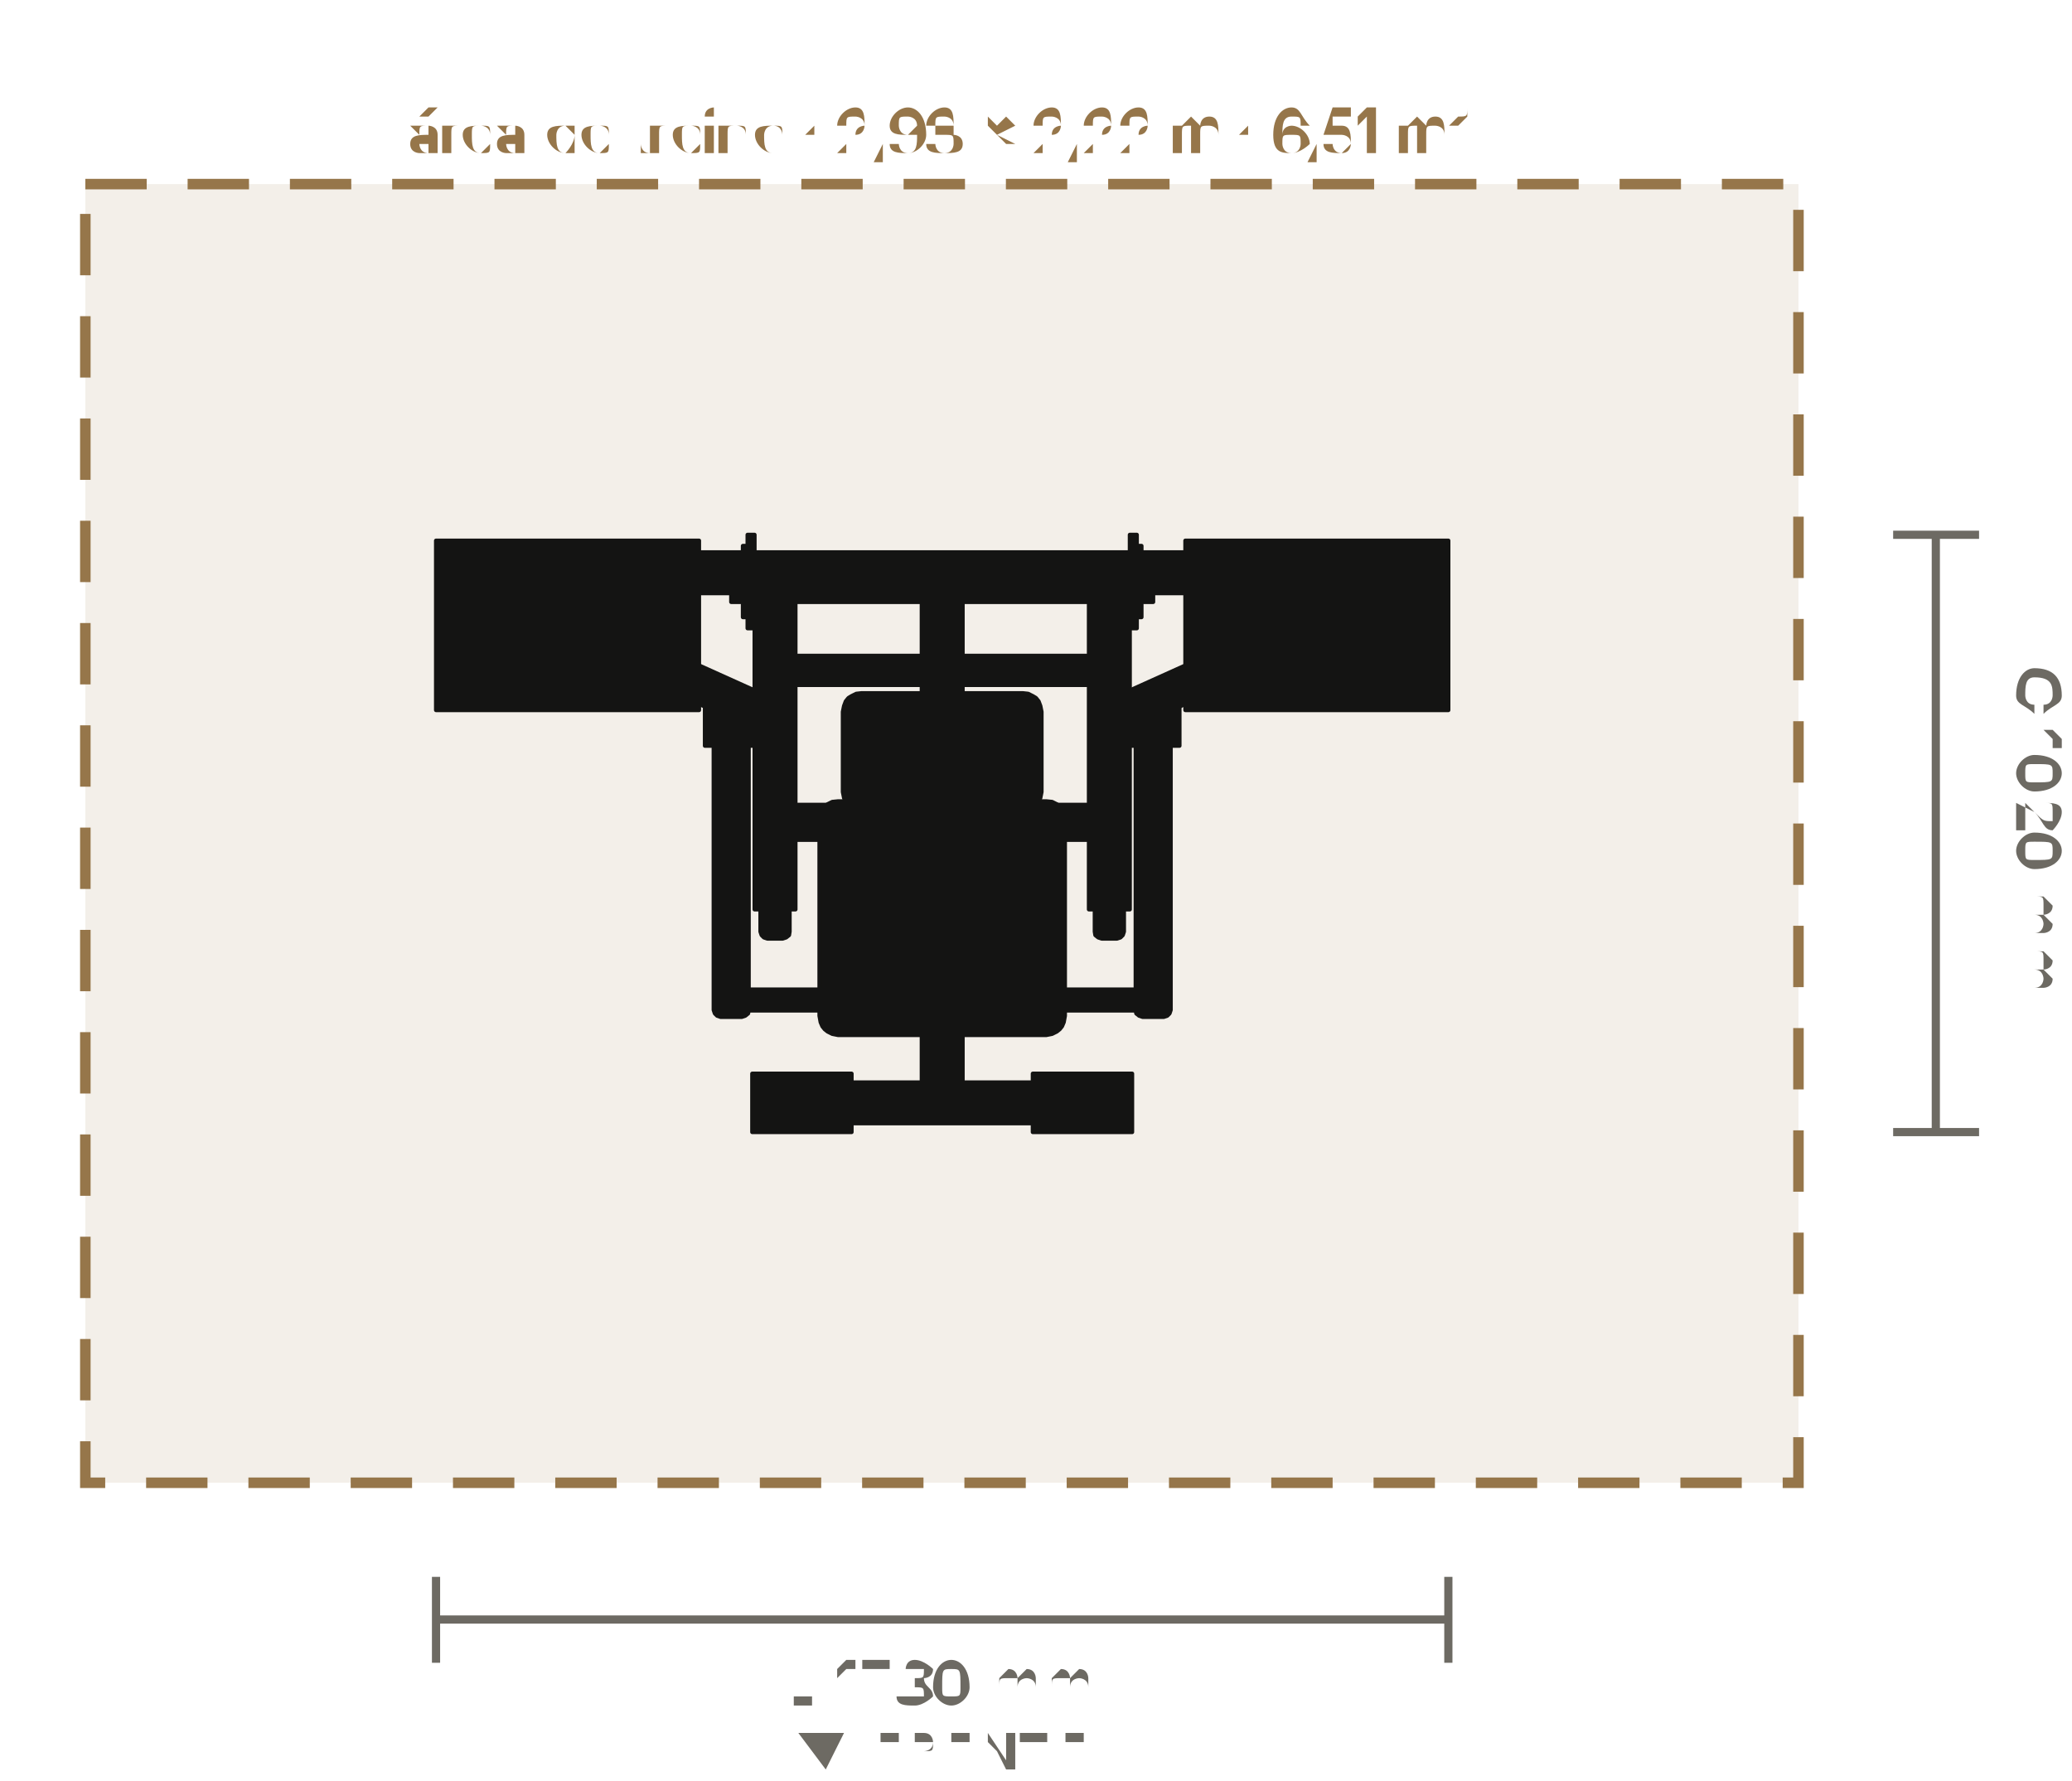
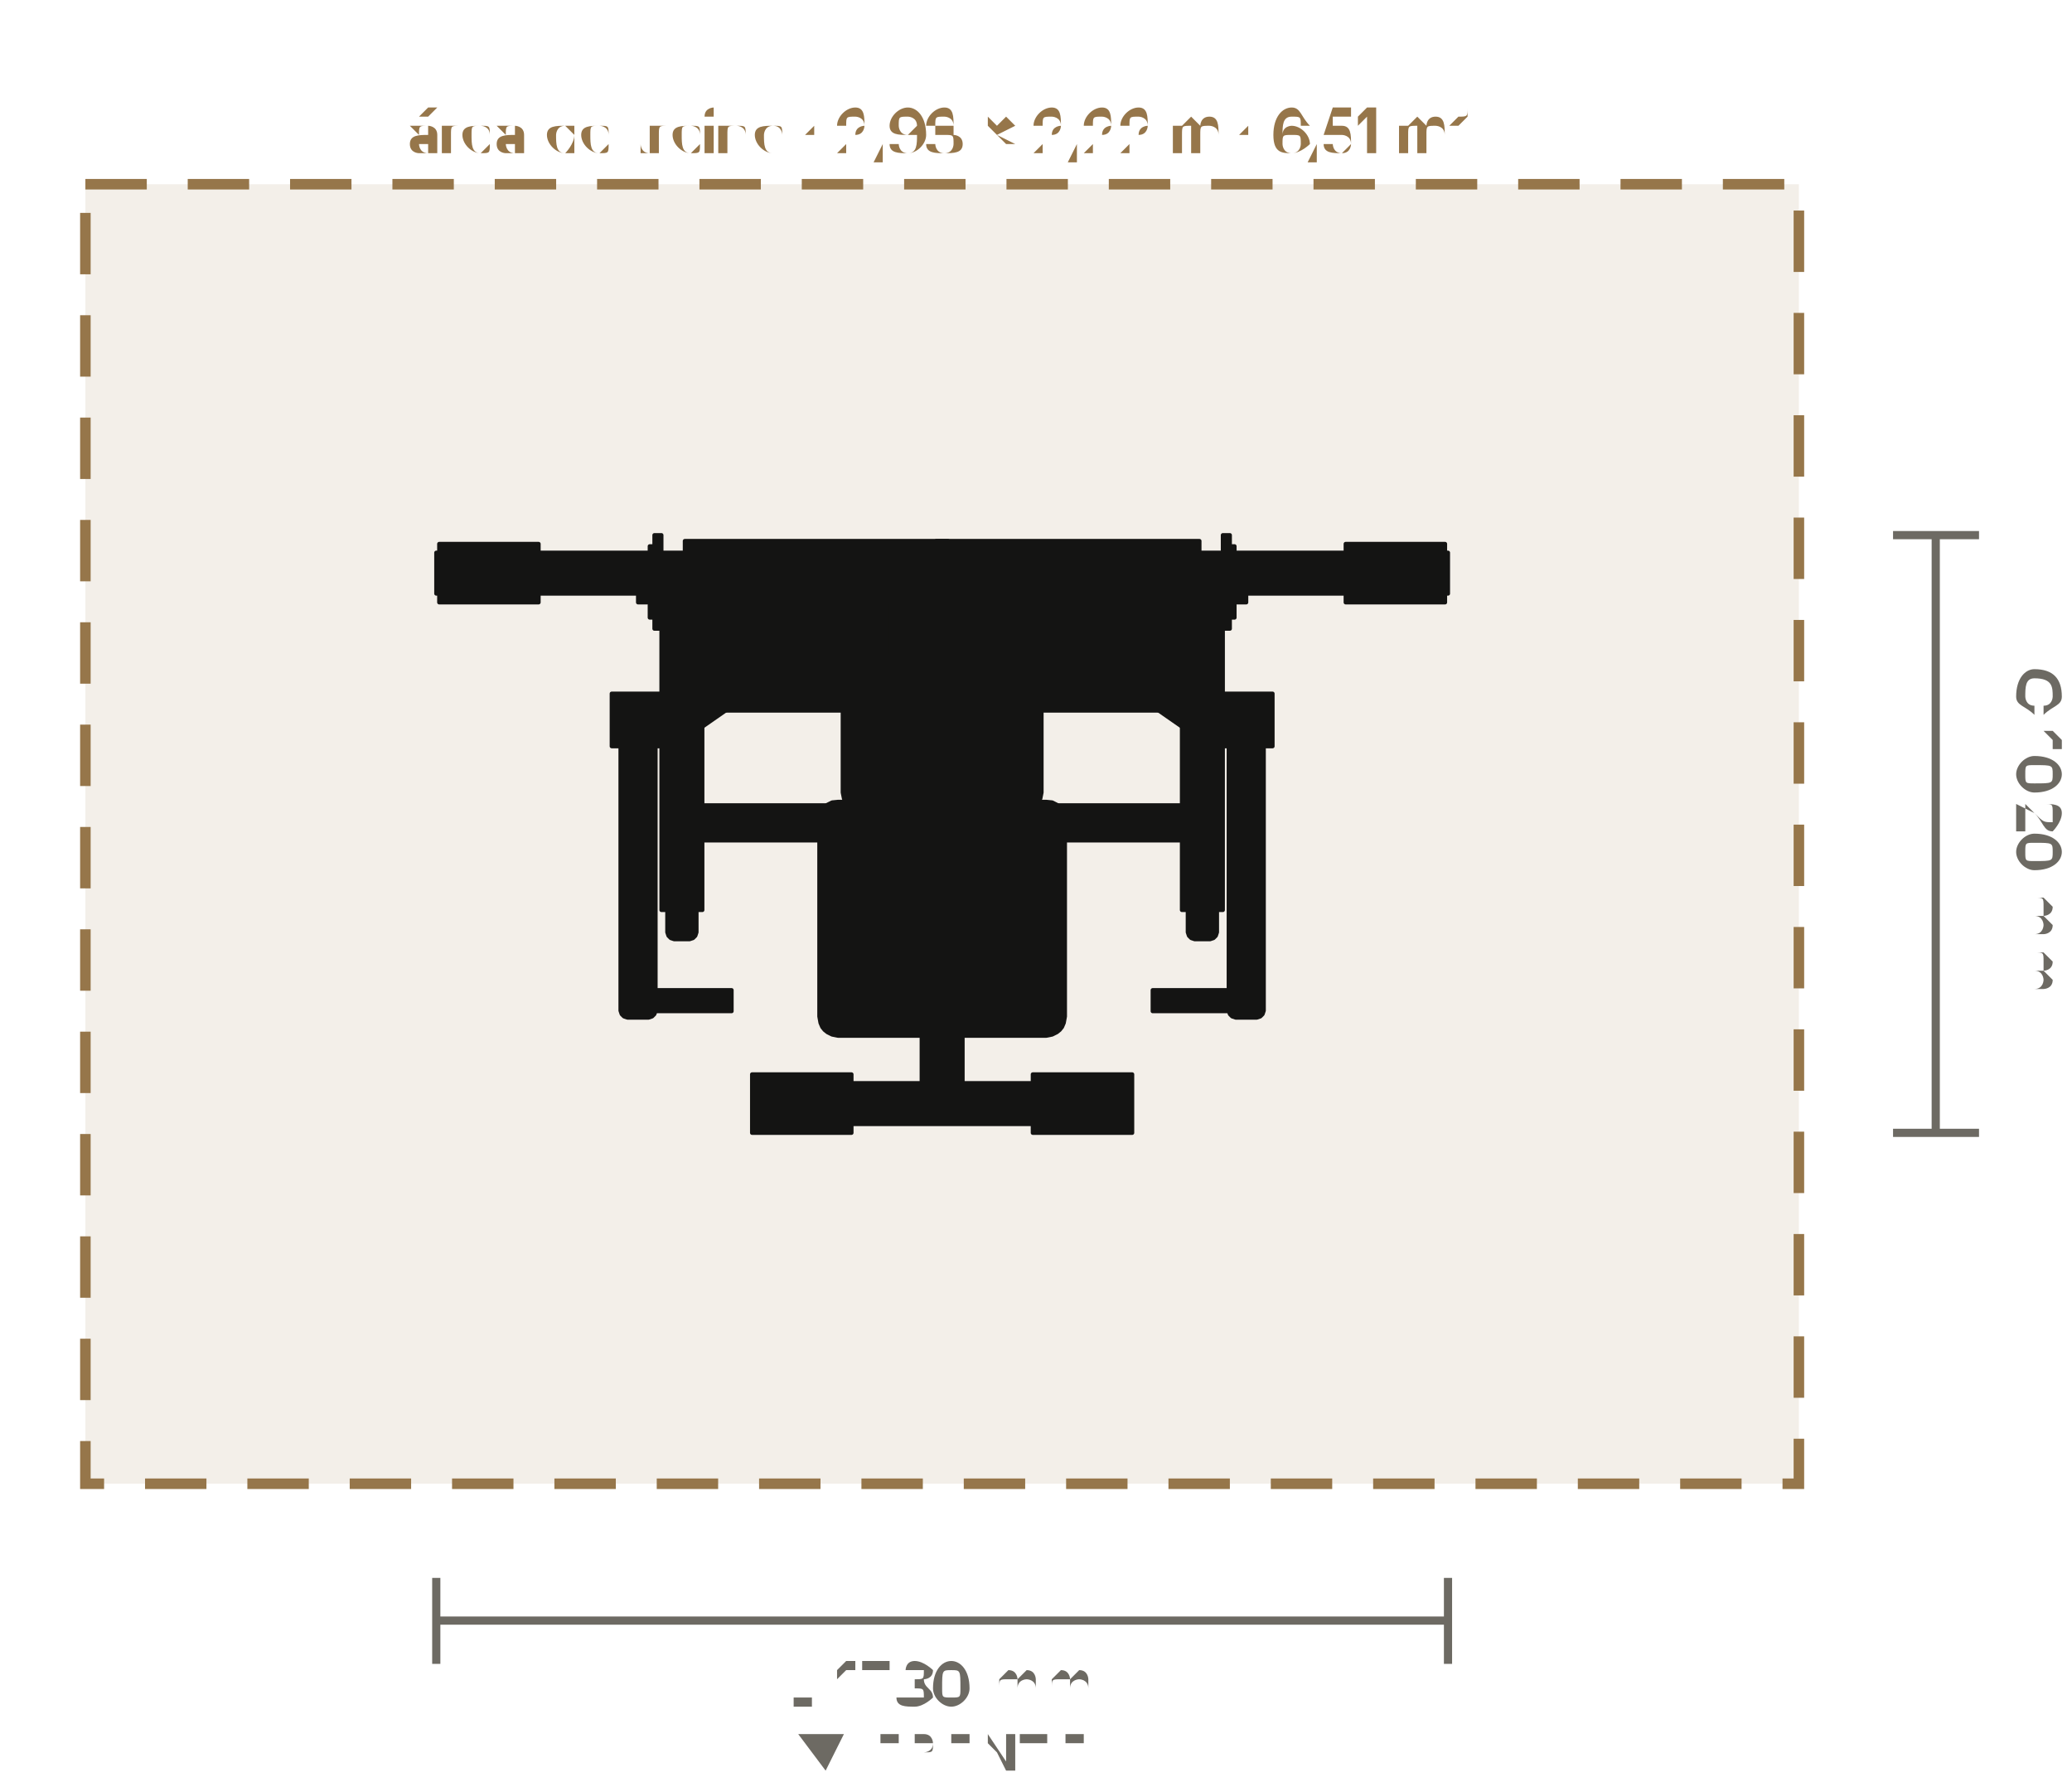
- <svg xmlns="http://www.w3.org/2000/svg" viewBox="-1.612 -1.426 3.545 3.046" role="img" aria-label="Planta do Supino Iso-Lateral (LD-B023): 1731 × 1022 mm, com 60 cm de área de treino em volta" data-equipment="LD-B023" data-unit="m">
-   <rect class="eq-zone" x="-1.466" y="-1.111" width="2.931" height="2.222" style="fill:#96764a;fill-opacity:.12;stroke:#96764a;stroke-width:0.018;stroke-dasharray:0.105 0.07" />
+ <svg xmlns="http://www.w3.org/2000/svg" viewBox="-1.611 -1.426 3.543 3.046" role="img" aria-label="Planta do Supino Iso-Lateral (LD-B023): 1730 × 1022 mm, com 60 cm de área de treino em volta" data-equipment="LD-B023" data-unit="m">
+   <rect class="eq-zone" x="-1.465" y="-1.111" width="2.93" height="2.222" style="fill:#96764a;fill-opacity:.12;stroke:#96764a;stroke-width:0.018;stroke-dasharray:0.105 0.07" />
  <text class="eq-zone-label" x="0" y="-1.164" style="font-family:Barlow,Inter,Arial,sans-serif;font-size:0.1px;fill:#96764a;text-anchor:middle">área de treino · 2,93 × 2,22 m · 6,51 m²</text>
  <g class="eq-parts">
-     <polygon class="eq-part" points="-0.841,-0.481 0.841,-0.481 0.841,-0.411 -0.841,-0.411" style="fill:#141413;stroke:#141413;stroke-width:0.007;stroke-linejoin:round" />
+     <polygon class="eq-part" points="-0.865,-0.481 0.865,-0.481 0.865,-0.411 -0.865,-0.411" style="fill:#141413;stroke:#141413;stroke-width:0.007;stroke-linejoin:round" />
    <polygon class="eq-part" points="-0.035,-0.446 0.035,-0.446 0.035,0.461 -0.035,0.461" style="fill:#141413;stroke:#141413;stroke-width:0.007;stroke-linejoin:round" />
    <polygon class="eq-part" points="-0.3,0.426 0.3,0.426 0.3,0.496 -0.3,0.496" style="fill:#141413;stroke:#141413;stroke-width:0.007;stroke-linejoin:round" />
-     <polygon class="eq-part" points="-0.836,-0.496 -0.666,-0.496 -0.666,-0.396 -0.836,-0.396" style="fill:#141413;stroke:#141413;stroke-width:0.007;stroke-linejoin:round" />
+     <polygon class="eq-part" points="-0.86,-0.496 -0.69,-0.496 -0.69,-0.396 -0.86,-0.396" style="fill:#141413;stroke:#141413;stroke-width:0.007;stroke-linejoin:round" />
    <polygon class="eq-part" points="-0.325,0.411 -0.155,0.411 -0.155,0.511 -0.325,0.511" style="fill:#141413;stroke:#141413;stroke-width:0.007;stroke-linejoin:round" />
-     <polygon class="eq-part" points="0.666,-0.496 0.836,-0.496 0.836,-0.396 0.666,-0.396" style="fill:#141413;stroke:#141413;stroke-width:0.007;stroke-linejoin:round" />
+     <polygon class="eq-part" points="0.69,-0.496 0.86,-0.496 0.86,-0.396 0.69,-0.396" style="fill:#141413;stroke:#141413;stroke-width:0.007;stroke-linejoin:round" />
    <polygon class="eq-part" points="0.155,0.411 0.325,0.411 0.325,0.511 0.155,0.511" style="fill:#141413;stroke:#141413;stroke-width:0.007;stroke-linejoin:round" />
-     <polygon class="eq-part" points="-0.841,-0.476 -0.811,-0.476 -0.811,-0.236 -0.841,-0.236" style="fill:#141413;stroke:#141413;stroke-width:0.007;stroke-linejoin:round" />
-     <polygon class="eq-part" points="-0.471,-0.476 -0.441,-0.476 -0.441,-0.236 -0.471,-0.236" style="fill:#141413;stroke:#141413;stroke-width:0.007;stroke-linejoin:round" />
-     <polygon class="eq-part" points="-0.841,-0.476 -0.441,-0.476 -0.441,-0.236 -0.841,-0.236" style="fill:#141413;stroke:#141413;stroke-width:0.007;stroke-linejoin:round" />
-     <polygon class="eq-part" points="-0.841,-0.476 -0.441,-0.476 -0.441,-0.236 -0.841,-0.236" style="fill:#141413;stroke:#141413;stroke-width:0.007;stroke-linejoin:round" />
-     <polygon class="eq-part" points="-0.866,-0.501 -0.416,-0.501 -0.416,-0.211 -0.866,-0.211" style="fill:#141413;stroke:#141413;stroke-width:0.007;stroke-linejoin:round" />
-     <polygon class="eq-part" points="-0.721,-0.236 -0.561,-0.236 -0.561,-0.232 -0.721,-0.232" style="fill:#141413;stroke:#141413;stroke-width:0.007;stroke-linejoin:round" />
-     <polygon class="eq-part" points="-0.731,-0.356 -0.73,-0.358 -0.729,-0.361 -0.728,-0.363 -0.726,-0.365 -0.723,-0.366 -0.721,-0.366 -0.718,-0.366 -0.716,-0.365 -0.714,-0.363 -0.712,-0.361 -0.711,-0.358 -0.711,-0.356 -0.711,-0.353 -0.712,-0.351 -0.714,-0.349 -0.716,-0.347 -0.718,-0.346 -0.721,-0.346 -0.723,-0.346 -0.726,-0.347 -0.728,-0.349 -0.729,-0.351 -0.73,-0.353" style="fill:#141413;stroke:#141413;stroke-width:0.007;stroke-linejoin:round" />
-     <polygon class="eq-part" points="-0.571,-0.356 -0.57,-0.358 -0.569,-0.361 -0.568,-0.363 -0.566,-0.365 -0.563,-0.366 -0.561,-0.366 -0.558,-0.366 -0.556,-0.365 -0.554,-0.363 -0.552,-0.361 -0.551,-0.358 -0.551,-0.356 -0.551,-0.353 -0.552,-0.351 -0.554,-0.349 -0.556,-0.347 -0.558,-0.346 -0.561,-0.346 -0.563,-0.346 -0.566,-0.347 -0.568,-0.349 -0.569,-0.351 -0.57,-0.353" style="fill:#141413;stroke:#141413;stroke-width:0.007;stroke-linejoin:round" />
-     <polygon class="eq-part" points="-0.771,-0.436 -0.511,-0.436 -0.511,-0.276 -0.771,-0.276" style="fill:#141413;stroke:#141413;stroke-width:0.007;stroke-linejoin:round" />
-     <polygon class="eq-part" points="-0.771,-0.436 -0.511,-0.436 -0.511,-0.276 -0.771,-0.276" style="fill:#141413;stroke:#141413;stroke-width:0.007;stroke-linejoin:round" />
-     <polygon class="eq-part" points="-0.645,-0.356 -0.645,-0.357 -0.644,-0.358 -0.643,-0.359 -0.643,-0.359 -0.642,-0.36 -0.641,-0.36 -0.64,-0.36 -0.639,-0.359 -0.638,-0.359 -0.637,-0.358 -0.637,-0.357 -0.637,-0.356 -0.637,-0.355 -0.637,-0.354 -0.638,-0.353 -0.639,-0.352 -0.64,-0.352 -0.641,-0.352 -0.642,-0.352 -0.643,-0.352 -0.643,-0.353 -0.644,-0.354 -0.645,-0.355" style="fill:#141413;stroke:#141413;stroke-width:0.007;stroke-linejoin:round" />
-     <polygon class="eq-part" points="-0.761,-0.421 -0.521,-0.421 -0.521,-0.291 -0.761,-0.291" style="fill:#141413;stroke:#141413;stroke-width:0.007;stroke-linejoin:round" />
-     <polygon class="eq-part" points="-0.761,-0.421 -0.521,-0.421 -0.521,-0.291 -0.761,-0.291" style="fill:#141413;stroke:#141413;stroke-width:0.007;stroke-linejoin:round" />
-     <polygon class="eq-part" points="-0.761,-0.421 -0.521,-0.421 -0.521,-0.291 -0.761,-0.291" style="fill:#141413;stroke:#141413;stroke-width:0.007;stroke-linejoin:round" />
-     <polygon class="eq-part" points="-0.761,-0.421 -0.521,-0.421 -0.521,-0.291 -0.761,-0.291" style="fill:#141413;stroke:#141413;stroke-width:0.007;stroke-linejoin:round" />
-     <polygon class="eq-part" points="-0.761,-0.421 -0.521,-0.421 -0.521,-0.291 -0.761,-0.291" style="fill:#141413;stroke:#141413;stroke-width:0.007;stroke-linejoin:round" />
-     <polygon class="eq-part" points="-0.761,-0.421 -0.521,-0.421 -0.521,-0.291 -0.761,-0.291" style="fill:#141413;stroke:#141413;stroke-width:0.007;stroke-linejoin:round" />
-     <polygon class="eq-part" points="-0.761,-0.421 -0.521,-0.421 -0.521,-0.291 -0.761,-0.291" style="fill:#141413;stroke:#141413;stroke-width:0.007;stroke-linejoin:round" />
-     <polygon class="eq-part" points="-0.761,-0.421 -0.521,-0.421 -0.521,-0.291 -0.761,-0.291" style="fill:#141413;stroke:#141413;stroke-width:0.007;stroke-linejoin:round" />
-     <polygon class="eq-part" points="-0.761,-0.421 -0.521,-0.421 -0.521,-0.291 -0.761,-0.291" style="fill:#141413;stroke:#141413;stroke-width:0.007;stroke-linejoin:round" />
-     <polygon class="eq-part" points="-0.647,-0.356 -0.646,-0.357 -0.646,-0.359 -0.645,-0.36 -0.644,-0.361 -0.642,-0.362 -0.641,-0.362 -0.639,-0.362 -0.638,-0.361 -0.636,-0.36 -0.635,-0.359 -0.635,-0.357 -0.635,-0.356 -0.635,-0.354 -0.635,-0.353 -0.636,-0.352 -0.638,-0.351 -0.639,-0.35 -0.641,-0.35 -0.642,-0.35 -0.644,-0.351 -0.645,-0.352 -0.646,-0.353 -0.646,-0.354" style="fill:#141413;stroke:#141413;stroke-width:0.007;stroke-linejoin:round" />
-     <polygon class="eq-part" points="-0.647,-0.311 -0.635,-0.311 -0.635,-0.241 -0.647,-0.241" style="fill:#141413;stroke:#141413;stroke-width:0.007;stroke-linejoin:round" />
-     <polygon class="eq-part" points="-0.811,-0.476 -0.471,-0.476 -0.471,-0.464 -0.811,-0.464" style="fill:#141413;stroke:#141413;stroke-width:0.007;stroke-linejoin:round" />
-     <polygon class="eq-part" points="0.441,-0.476 0.471,-0.476 0.471,-0.236 0.441,-0.236" style="fill:#141413;stroke:#141413;stroke-width:0.007;stroke-linejoin:round" />
-     <polygon class="eq-part" points="0.811,-0.476 0.841,-0.476 0.841,-0.236 0.811,-0.236" style="fill:#141413;stroke:#141413;stroke-width:0.007;stroke-linejoin:round" />
-     <polygon class="eq-part" points="0.441,-0.476 0.841,-0.476 0.841,-0.236 0.441,-0.236" style="fill:#141413;stroke:#141413;stroke-width:0.007;stroke-linejoin:round" />
-     <polygon class="eq-part" points="0.441,-0.476 0.841,-0.476 0.841,-0.236 0.441,-0.236" style="fill:#141413;stroke:#141413;stroke-width:0.007;stroke-linejoin:round" />
-     <polygon class="eq-part" points="0.416,-0.501 0.866,-0.501 0.866,-0.211 0.416,-0.211" style="fill:#141413;stroke:#141413;stroke-width:0.007;stroke-linejoin:round" />
-     <polygon class="eq-part" points="0.561,-0.236 0.721,-0.236 0.721,-0.232 0.561,-0.232" style="fill:#141413;stroke:#141413;stroke-width:0.007;stroke-linejoin:round" />
-     <polygon class="eq-part" points="0.551,-0.356 0.551,-0.358 0.552,-0.361 0.554,-0.363 0.556,-0.365 0.558,-0.366 0.561,-0.366 0.563,-0.366 0.566,-0.365 0.568,-0.363 0.569,-0.361 0.57,-0.358 0.571,-0.356 0.57,-0.353 0.569,-0.351 0.568,-0.349 0.566,-0.347 0.563,-0.346 0.561,-0.346 0.558,-0.346 0.556,-0.347 0.554,-0.349 0.552,-0.351 0.551,-0.353" style="fill:#141413;stroke:#141413;stroke-width:0.007;stroke-linejoin:round" />
-     <polygon class="eq-part" points="0.711,-0.356 0.711,-0.358 0.712,-0.361 0.714,-0.363 0.716,-0.365 0.718,-0.366 0.721,-0.366 0.723,-0.366 0.726,-0.365 0.728,-0.363 0.729,-0.361 0.73,-0.358 0.731,-0.356 0.73,-0.353 0.729,-0.351 0.728,-0.349 0.726,-0.347 0.723,-0.346 0.721,-0.346 0.718,-0.346 0.716,-0.347 0.714,-0.349 0.712,-0.351 0.711,-0.353" style="fill:#141413;stroke:#141413;stroke-width:0.007;stroke-linejoin:round" />
-     <polygon class="eq-part" points="0.511,-0.436 0.771,-0.436 0.771,-0.276 0.511,-0.276" style="fill:#141413;stroke:#141413;stroke-width:0.007;stroke-linejoin:round" />
-     <polygon class="eq-part" points="0.511,-0.436 0.771,-0.436 0.771,-0.276 0.511,-0.276" style="fill:#141413;stroke:#141413;stroke-width:0.007;stroke-linejoin:round" />
-     <polygon class="eq-part" points="0.637,-0.356 0.637,-0.357 0.637,-0.358 0.638,-0.359 0.639,-0.359 0.64,-0.36 0.641,-0.36 0.642,-0.36 0.643,-0.359 0.643,-0.359 0.644,-0.358 0.645,-0.357 0.645,-0.356 0.645,-0.355 0.644,-0.354 0.643,-0.353 0.643,-0.352 0.642,-0.352 0.641,-0.352 0.64,-0.352 0.639,-0.352 0.638,-0.353 0.637,-0.354 0.637,-0.355" style="fill:#141413;stroke:#141413;stroke-width:0.007;stroke-linejoin:round" />
-     <polygon class="eq-part" points="0.521,-0.421 0.761,-0.421 0.761,-0.291 0.521,-0.291" style="fill:#141413;stroke:#141413;stroke-width:0.007;stroke-linejoin:round" />
-     <polygon class="eq-part" points="0.521,-0.421 0.761,-0.421 0.761,-0.291 0.521,-0.291" style="fill:#141413;stroke:#141413;stroke-width:0.007;stroke-linejoin:round" />
-     <polygon class="eq-part" points="0.521,-0.421 0.761,-0.421 0.761,-0.291 0.521,-0.291" style="fill:#141413;stroke:#141413;stroke-width:0.007;stroke-linejoin:round" />
-     <polygon class="eq-part" points="0.521,-0.421 0.761,-0.421 0.761,-0.291 0.521,-0.291" style="fill:#141413;stroke:#141413;stroke-width:0.007;stroke-linejoin:round" />
-     <polygon class="eq-part" points="0.521,-0.421 0.761,-0.421 0.761,-0.291 0.521,-0.291" style="fill:#141413;stroke:#141413;stroke-width:0.007;stroke-linejoin:round" />
-     <polygon class="eq-part" points="0.521,-0.421 0.761,-0.421 0.761,-0.291 0.521,-0.291" style="fill:#141413;stroke:#141413;stroke-width:0.007;stroke-linejoin:round" />
-     <polygon class="eq-part" points="0.521,-0.421 0.761,-0.421 0.761,-0.291 0.521,-0.291" style="fill:#141413;stroke:#141413;stroke-width:0.007;stroke-linejoin:round" />
-     <polygon class="eq-part" points="0.521,-0.421 0.761,-0.421 0.761,-0.291 0.521,-0.291" style="fill:#141413;stroke:#141413;stroke-width:0.007;stroke-linejoin:round" />
-     <polygon class="eq-part" points="0.521,-0.421 0.761,-0.421 0.761,-0.291 0.521,-0.291" style="fill:#141413;stroke:#141413;stroke-width:0.007;stroke-linejoin:round" />
-     <polygon class="eq-part" points="0.635,-0.356 0.635,-0.357 0.635,-0.359 0.636,-0.36 0.638,-0.361 0.639,-0.362 0.641,-0.362 0.642,-0.362 0.644,-0.361 0.645,-0.36 0.646,-0.359 0.646,-0.357 0.647,-0.356 0.646,-0.354 0.646,-0.353 0.645,-0.352 0.644,-0.351 0.642,-0.35 0.641,-0.35 0.639,-0.35 0.638,-0.351 0.636,-0.352 0.635,-0.353 0.635,-0.354" style="fill:#141413;stroke:#141413;stroke-width:0.007;stroke-linejoin:round" />
-     <polygon class="eq-part" points="0.635,-0.311 0.647,-0.311 0.647,-0.241 0.635,-0.241" style="fill:#141413;stroke:#141413;stroke-width:0.007;stroke-linejoin:round" />
-     <polygon class="eq-part" points="0.471,-0.476 0.811,-0.476 0.811,-0.464 0.471,-0.464" style="fill:#141413;stroke:#141413;stroke-width:0.007;stroke-linejoin:round" />
+     <polygon class="eq-part" points="-0.415,-0.476 -0.385,-0.476 -0.385,-0.236 -0.415,-0.236" style="fill:#141413;stroke:#141413;stroke-width:0.007;stroke-linejoin:round" />
+     <polygon class="eq-part" points="-0.045,-0.476 -0.015,-0.476 -0.015,-0.236 -0.045,-0.236" style="fill:#141413;stroke:#141413;stroke-width:0.007;stroke-linejoin:round" />
+     <polygon class="eq-part" points="-0.415,-0.476 -0.015,-0.476 -0.015,-0.236 -0.415,-0.236" style="fill:#141413;stroke:#141413;stroke-width:0.007;stroke-linejoin:round" />
+     <polygon class="eq-part" points="-0.415,-0.476 -0.015,-0.476 -0.015,-0.236 -0.415,-0.236" style="fill:#141413;stroke:#141413;stroke-width:0.007;stroke-linejoin:round" />
+     <polygon class="eq-part" points="-0.44,-0.501 0.01,-0.501 0.01,-0.211 -0.44,-0.211" style="fill:#141413;stroke:#141413;stroke-width:0.007;stroke-linejoin:round" />
+     <polygon class="eq-part" points="-0.295,-0.236 -0.135,-0.236 -0.135,-0.232 -0.295,-0.232" style="fill:#141413;stroke:#141413;stroke-width:0.007;stroke-linejoin:round" />
+     <polygon class="eq-part" points="-0.305,-0.356 -0.305,-0.358 -0.304,-0.361 -0.302,-0.363 -0.3,-0.365 -0.298,-0.366 -0.295,-0.366 -0.292,-0.366 -0.29,-0.365 -0.288,-0.363 -0.286,-0.361 -0.285,-0.358 -0.285,-0.356 -0.285,-0.353 -0.286,-0.351 -0.288,-0.349 -0.29,-0.347 -0.292,-0.346 -0.295,-0.346 -0.298,-0.346 -0.3,-0.347 -0.302,-0.349 -0.304,-0.351 -0.305,-0.353" style="fill:#141413;stroke:#141413;stroke-width:0.007;stroke-linejoin:round" />
+     <polygon class="eq-part" points="-0.145,-0.356 -0.145,-0.358 -0.144,-0.361 -0.142,-0.363 -0.14,-0.365 -0.138,-0.366 -0.135,-0.366 -0.132,-0.366 -0.13,-0.365 -0.128,-0.363 -0.126,-0.361 -0.125,-0.358 -0.125,-0.356 -0.125,-0.353 -0.126,-0.351 -0.128,-0.349 -0.13,-0.347 -0.132,-0.346 -0.135,-0.346 -0.138,-0.346 -0.14,-0.347 -0.142,-0.349 -0.144,-0.351 -0.145,-0.353" style="fill:#141413;stroke:#141413;stroke-width:0.007;stroke-linejoin:round" />
+     <polygon class="eq-part" points="-0.345,-0.436 -0.085,-0.436 -0.085,-0.276 -0.345,-0.276" style="fill:#141413;stroke:#141413;stroke-width:0.007;stroke-linejoin:round" />
+     <polygon class="eq-part" points="-0.345,-0.436 -0.085,-0.436 -0.085,-0.276 -0.345,-0.276" style="fill:#141413;stroke:#141413;stroke-width:0.007;stroke-linejoin:round" />
+     <polygon class="eq-part" points="-0.219,-0.356 -0.219,-0.357 -0.218,-0.358 -0.218,-0.359 -0.217,-0.359 -0.216,-0.36 -0.215,-0.36 -0.214,-0.36 -0.213,-0.359 -0.212,-0.359 -0.211,-0.358 -0.211,-0.357 -0.211,-0.356 -0.211,-0.355 -0.211,-0.354 -0.212,-0.353 -0.213,-0.352 -0.214,-0.352 -0.215,-0.352 -0.216,-0.352 -0.217,-0.352 -0.218,-0.353 -0.218,-0.354 -0.219,-0.355" style="fill:#141413;stroke:#141413;stroke-width:0.007;stroke-linejoin:round" />
+     <polygon class="eq-part" points="-0.335,-0.421 -0.095,-0.421 -0.095,-0.291 -0.335,-0.291" style="fill:#141413;stroke:#141413;stroke-width:0.007;stroke-linejoin:round" />
+     <polygon class="eq-part" points="-0.335,-0.421 -0.095,-0.421 -0.095,-0.291 -0.335,-0.291" style="fill:#141413;stroke:#141413;stroke-width:0.007;stroke-linejoin:round" />
+     <polygon class="eq-part" points="-0.335,-0.421 -0.095,-0.421 -0.095,-0.291 -0.335,-0.291" style="fill:#141413;stroke:#141413;stroke-width:0.007;stroke-linejoin:round" />
+     <polygon class="eq-part" points="-0.335,-0.421 -0.095,-0.421 -0.095,-0.291 -0.335,-0.291" style="fill:#141413;stroke:#141413;stroke-width:0.007;stroke-linejoin:round" />
+     <polygon class="eq-part" points="-0.335,-0.421 -0.095,-0.421 -0.095,-0.291 -0.335,-0.291" style="fill:#141413;stroke:#141413;stroke-width:0.007;stroke-linejoin:round" />
+     <polygon class="eq-part" points="-0.335,-0.421 -0.095,-0.421 -0.095,-0.291 -0.335,-0.291" style="fill:#141413;stroke:#141413;stroke-width:0.007;stroke-linejoin:round" />
+     <polygon class="eq-part" points="-0.335,-0.421 -0.095,-0.421 -0.095,-0.291 -0.335,-0.291" style="fill:#141413;stroke:#141413;stroke-width:0.007;stroke-linejoin:round" />
+     <polygon class="eq-part" points="-0.335,-0.421 -0.095,-0.421 -0.095,-0.291 -0.335,-0.291" style="fill:#141413;stroke:#141413;stroke-width:0.007;stroke-linejoin:round" />
+     <polygon class="eq-part" points="-0.335,-0.421 -0.095,-0.421 -0.095,-0.291 -0.335,-0.291" style="fill:#141413;stroke:#141413;stroke-width:0.007;stroke-linejoin:round" />
+     <polygon class="eq-part" points="-0.221,-0.356 -0.221,-0.357 -0.22,-0.359 -0.219,-0.36 -0.218,-0.361 -0.217,-0.362 -0.215,-0.362 -0.213,-0.362 -0.212,-0.361 -0.211,-0.36 -0.21,-0.359 -0.209,-0.357 -0.209,-0.356 -0.209,-0.354 -0.21,-0.353 -0.211,-0.352 -0.212,-0.351 -0.213,-0.35 -0.215,-0.35 -0.217,-0.35 -0.218,-0.351 -0.219,-0.352 -0.22,-0.353 -0.221,-0.354" style="fill:#141413;stroke:#141413;stroke-width:0.007;stroke-linejoin:round" />
+     <polygon class="eq-part" points="-0.221,-0.311 -0.209,-0.311 -0.209,-0.241 -0.221,-0.241" style="fill:#141413;stroke:#141413;stroke-width:0.007;stroke-linejoin:round" />
+     <polygon class="eq-part" points="-0.385,-0.476 -0.045,-0.476 -0.045,-0.464 -0.385,-0.464" style="fill:#141413;stroke:#141413;stroke-width:0.007;stroke-linejoin:round" />
+     <polygon class="eq-part" points="0.015,-0.476 0.045,-0.476 0.045,-0.236 0.015,-0.236" style="fill:#141413;stroke:#141413;stroke-width:0.007;stroke-linejoin:round" />
+     <polygon class="eq-part" points="0.385,-0.476 0.415,-0.476 0.415,-0.236 0.385,-0.236" style="fill:#141413;stroke:#141413;stroke-width:0.007;stroke-linejoin:round" />
+     <polygon class="eq-part" points="0.015,-0.476 0.415,-0.476 0.415,-0.236 0.015,-0.236" style="fill:#141413;stroke:#141413;stroke-width:0.007;stroke-linejoin:round" />
+     <polygon class="eq-part" points="0.015,-0.476 0.415,-0.476 0.415,-0.236 0.015,-0.236" style="fill:#141413;stroke:#141413;stroke-width:0.007;stroke-linejoin:round" />
+     <polygon class="eq-part" points="-0.01,-0.501 0.44,-0.501 0.44,-0.211 -0.01,-0.211" style="fill:#141413;stroke:#141413;stroke-width:0.007;stroke-linejoin:round" />
+     <polygon class="eq-part" points="0.135,-0.236 0.295,-0.236 0.295,-0.232 0.135,-0.232" style="fill:#141413;stroke:#141413;stroke-width:0.007;stroke-linejoin:round" />
+     <polygon class="eq-part" points="0.125,-0.356 0.125,-0.358 0.126,-0.361 0.128,-0.363 0.13,-0.365 0.132,-0.366 0.135,-0.366 0.138,-0.366 0.14,-0.365 0.142,-0.363 0.144,-0.361 0.145,-0.358 0.145,-0.356 0.145,-0.353 0.144,-0.351 0.142,-0.349 0.14,-0.347 0.138,-0.346 0.135,-0.346 0.132,-0.346 0.13,-0.347 0.128,-0.349 0.126,-0.351 0.125,-0.353" style="fill:#141413;stroke:#141413;stroke-width:0.007;stroke-linejoin:round" />
+     <polygon class="eq-part" points="0.285,-0.356 0.285,-0.358 0.286,-0.361 0.288,-0.363 0.29,-0.365 0.292,-0.366 0.295,-0.366 0.298,-0.366 0.3,-0.365 0.302,-0.363 0.304,-0.361 0.305,-0.358 0.305,-0.356 0.305,-0.353 0.304,-0.351 0.302,-0.349 0.3,-0.347 0.298,-0.346 0.295,-0.346 0.292,-0.346 0.29,-0.347 0.288,-0.349 0.286,-0.351 0.285,-0.353" style="fill:#141413;stroke:#141413;stroke-width:0.007;stroke-linejoin:round" />
+     <polygon class="eq-part" points="0.085,-0.436 0.345,-0.436 0.345,-0.276 0.085,-0.276" style="fill:#141413;stroke:#141413;stroke-width:0.007;stroke-linejoin:round" />
+     <polygon class="eq-part" points="0.085,-0.436 0.345,-0.436 0.345,-0.276 0.085,-0.276" style="fill:#141413;stroke:#141413;stroke-width:0.007;stroke-linejoin:round" />
+     <polygon class="eq-part" points="0.211,-0.356 0.211,-0.357 0.211,-0.358 0.212,-0.359 0.213,-0.359 0.214,-0.36 0.215,-0.36 0.216,-0.36 0.217,-0.359 0.218,-0.359 0.218,-0.358 0.219,-0.357 0.219,-0.356 0.219,-0.355 0.218,-0.354 0.218,-0.353 0.217,-0.352 0.216,-0.352 0.215,-0.352 0.214,-0.352 0.213,-0.352 0.212,-0.353 0.211,-0.354 0.211,-0.355" style="fill:#141413;stroke:#141413;stroke-width:0.007;stroke-linejoin:round" />
+     <polygon class="eq-part" points="0.095,-0.421 0.335,-0.421 0.335,-0.291 0.095,-0.291" style="fill:#141413;stroke:#141413;stroke-width:0.007;stroke-linejoin:round" />
+     <polygon class="eq-part" points="0.095,-0.421 0.335,-0.421 0.335,-0.291 0.095,-0.291" style="fill:#141413;stroke:#141413;stroke-width:0.007;stroke-linejoin:round" />
+     <polygon class="eq-part" points="0.095,-0.421 0.335,-0.421 0.335,-0.291 0.095,-0.291" style="fill:#141413;stroke:#141413;stroke-width:0.007;stroke-linejoin:round" />
+     <polygon class="eq-part" points="0.095,-0.421 0.335,-0.421 0.335,-0.291 0.095,-0.291" style="fill:#141413;stroke:#141413;stroke-width:0.007;stroke-linejoin:round" />
+     <polygon class="eq-part" points="0.095,-0.421 0.335,-0.421 0.335,-0.291 0.095,-0.291" style="fill:#141413;stroke:#141413;stroke-width:0.007;stroke-linejoin:round" />
+     <polygon class="eq-part" points="0.095,-0.421 0.335,-0.421 0.335,-0.291 0.095,-0.291" style="fill:#141413;stroke:#141413;stroke-width:0.007;stroke-linejoin:round" />
+     <polygon class="eq-part" points="0.095,-0.421 0.335,-0.421 0.335,-0.291 0.095,-0.291" style="fill:#141413;stroke:#141413;stroke-width:0.007;stroke-linejoin:round" />
+     <polygon class="eq-part" points="0.095,-0.421 0.335,-0.421 0.335,-0.291 0.095,-0.291" style="fill:#141413;stroke:#141413;stroke-width:0.007;stroke-linejoin:round" />
+     <polygon class="eq-part" points="0.095,-0.421 0.335,-0.421 0.335,-0.291 0.095,-0.291" style="fill:#141413;stroke:#141413;stroke-width:0.007;stroke-linejoin:round" />
+     <polygon class="eq-part" points="0.209,-0.356 0.209,-0.357 0.21,-0.359 0.211,-0.36 0.212,-0.361 0.213,-0.362 0.215,-0.362 0.217,-0.362 0.218,-0.361 0.219,-0.36 0.22,-0.359 0.221,-0.357 0.221,-0.356 0.221,-0.354 0.22,-0.353 0.219,-0.352 0.218,-0.351 0.217,-0.35 0.215,-0.35 0.213,-0.35 0.212,-0.351 0.211,-0.352 0.21,-0.353 0.209,-0.354" style="fill:#141413;stroke:#141413;stroke-width:0.007;stroke-linejoin:round" />
+     <polygon class="eq-part" points="0.209,-0.311 0.221,-0.311 0.221,-0.241 0.209,-0.241" style="fill:#141413;stroke:#141413;stroke-width:0.007;stroke-linejoin:round" />
+     <polygon class="eq-part" points="0.045,-0.476 0.385,-0.476 0.385,-0.464 0.045,-0.464" style="fill:#141413;stroke:#141413;stroke-width:0.007;stroke-linejoin:round" />
    <polygon class="eq-part" points="-0.035,0.122 -0.035,0.119 -0.033,0.116 -0.032,0.113 -0.029,0.111 -0.026,0.11 -0.023,0.11 0.023,0.11 0.026,0.11 0.029,0.111 0.032,0.113 0.033,0.116 0.035,0.119 0.035,0.122 0.035,0.168 0.035,0.171 0.033,0.174 0.032,0.176 0.029,0.178 0.026,0.179 0.023,0.18 -0.023,0.18 -0.026,0.179 -0.029,0.178 -0.032,0.176 -0.033,0.174 -0.035,0.171 -0.035,0.168" style="fill:#141413;stroke:#141413;stroke-width:0.007;stroke-linejoin:round" />
    <polygon class="eq-part" points="0.035,0.122 0.047,0.122 0.047,0.167 0.035,0.167" style="fill:#141413;stroke:#141413;stroke-width:0.007;stroke-linejoin:round" />
    <polygon class="eq-part" points="0.033,0.145 0.033,0.143 0.033,0.141 0.033,0.14 0.034,0.139 0.034,0.138 0.035,0.138 0.115,0.138 0.116,0.138 0.116,0.139 0.117,0.14 0.117,0.141 0.117,0.143 0.117,0.145 0.117,0.146 0.117,0.148 0.117,0.15 0.116,0.151 0.116,0.151 0.115,0.152 0.035,0.152 0.034,0.151 0.034,0.151 0.033,0.15 0.033,0.148 0.033,0.146" style="fill:#141413;stroke:#141413;stroke-width:0.007;stroke-linejoin:round" />
    <polygon class="eq-part" points="-0.21,-0.023 -0.208,-0.033 -0.205,-0.041 -0.201,-0.046 -0.196,-0.05 -0.188,-0.054 -0.178,-0.055 0.178,-0.055 0.188,-0.054 0.196,-0.05 0.201,-0.046 0.205,-0.041 0.208,-0.033 0.21,-0.023 0.21,0.312 0.208,0.323 0.205,0.33 0.201,0.335 0.196,0.339 0.188,0.343 0.178,0.345 -0.178,0.345 -0.188,0.343 -0.196,0.339 -0.201,0.335 -0.205,0.33 -0.208,0.323 -0.21,0.312" style="fill:#141413;stroke:#141413;stroke-width:0.007;stroke-linejoin:round" />
    <polygon class="eq-part" points="-0.17,-0.208 -0.168,-0.218 -0.165,-0.226 -0.161,-0.231 -0.16,-0.232 -0.155,-0.235 -0.147,-0.239 -0.138,-0.24 0.138,-0.24 0.147,-0.239 0.155,-0.235 0.16,-0.232 0.161,-0.231 0.165,-0.226 0.168,-0.218 0.17,-0.208 0.17,-0.071 0.168,-0.061 0.165,-0.053 0.161,-0.049 0.16,-0.048 0.155,-0.044 0.147,-0.041 0.138,-0.039 -0.138,-0.039 -0.147,-0.041 -0.155,-0.044 -0.16,-0.048 -0.161,-0.049 -0.165,-0.053 -0.168,-0.061 -0.17,-0.071" style="fill:#141413;stroke:#141413;stroke-width:0.007;stroke-linejoin:round" />
    <polygon class="eq-part" points="-0.03,-0.249 -0.028,-0.255 -0.024,-0.259 -0.018,-0.261 0.018,-0.261 0.024,-0.259 0.028,-0.255 0.03,-0.249 0.03,-0.117 0.028,-0.111 0.024,-0.107 0.018,-0.105 -0.018,-0.105 -0.024,-0.107 -0.028,-0.111 -0.03,-0.117" style="fill:#141413;stroke:#141413;stroke-width:0.007;stroke-linejoin:round" />
-     <polygon class="eq-part" points="0.316,-0.24 0.406,-0.24 0.406,-0.15 0.316,-0.15" style="fill:#141413;stroke:#141413;stroke-width:0.007;stroke-linejoin:round" />
-     <polygon class="eq-part" points="0.331,-0.206 0.332,-0.21 0.337,-0.213 0.343,-0.214 0.379,-0.214 0.385,-0.213 0.389,-0.21 0.391,-0.206 0.391,0.302 0.389,0.308 0.385,0.312 0.379,0.314 0.343,0.314 0.337,0.312 0.332,0.308 0.331,0.302" style="fill:#141413;stroke:#141413;stroke-width:0.007;stroke-linejoin:round" />
-     <polygon class="eq-part" points="0.201,0.267 0.361,0.267 0.361,0.303 0.201,0.303" style="fill:#141413;stroke:#141413;stroke-width:0.007;stroke-linejoin:round" />
-     <polygon class="eq-part" points="-0.406,-0.24 -0.316,-0.24 -0.316,-0.15 -0.406,-0.15" style="fill:#141413;stroke:#141413;stroke-width:0.007;stroke-linejoin:round" />
-     <polygon class="eq-part" points="-0.391,-0.206 -0.389,-0.21 -0.385,-0.213 -0.379,-0.214 -0.343,-0.214 -0.337,-0.213 -0.332,-0.21 -0.331,-0.206 -0.331,0.302 -0.332,0.308 -0.337,0.312 -0.343,0.314 -0.379,0.314 -0.385,0.312 -0.389,0.308 -0.391,0.302" style="fill:#141413;stroke:#141413;stroke-width:0.007;stroke-linejoin:round" />
-     <polygon class="eq-part" points="-0.361,0.267 -0.201,0.267 -0.201,0.303 -0.361,0.303" style="fill:#141413;stroke:#141413;stroke-width:0.007;stroke-linejoin:round" />
-     <polygon class="eq-part" points="0.261,-0.057 0.262,-0.063 0.267,-0.067 0.273,-0.069 0.299,-0.069 0.305,-0.067 0.309,-0.063 0.311,-0.057 0.311,0.168 0.309,0.174 0.305,0.178 0.299,0.18 0.273,0.18 0.267,0.178 0.262,0.174 0.261,0.168" style="fill:#141413;stroke:#141413;stroke-width:0.007;stroke-linejoin:round" />
-     <polygon class="eq-part" points="0.261,-0.469 0.262,-0.474 0.267,-0.479 0.273,-0.48 0.299,-0.48 0.305,-0.479 0.309,-0.474 0.311,-0.469 0.311,-0.241 0.309,-0.235 0.305,-0.23 0.299,-0.229 0.273,-0.229 0.267,-0.23 0.262,-0.235 0.261,-0.241" style="fill:#141413;stroke:#141413;stroke-width:0.007;stroke-linejoin:round" />
-     <polygon class="eq-part" points="0.261,-0.279 0.311,-0.279 0.311,-0.019 0.261,-0.019" style="fill:#141413;stroke:#141413;stroke-width:0.007;stroke-linejoin:round" />
-     <polygon class="eq-part" points="0.261,-0.329 0.311,-0.329 0.311,0.031 0.261,0.031" style="fill:#141413;stroke:#141413;stroke-width:0.007;stroke-linejoin:round" />
-     <polygon class="eq-part" points="0.251,-0.431 0.321,-0.431 0.321,0.13 0.251,0.13" style="fill:#141413;stroke:#141413;stroke-width:0.007;stroke-linejoin:round" />
-     <polygon class="eq-part" points="-0.311,-0.057 -0.309,-0.063 -0.305,-0.067 -0.299,-0.069 -0.273,-0.069 -0.267,-0.067 -0.262,-0.063 -0.261,-0.057 -0.261,0.168 -0.262,0.174 -0.267,0.178 -0.273,0.18 -0.299,0.18 -0.305,0.178 -0.309,0.174 -0.311,0.168" style="fill:#141413;stroke:#141413;stroke-width:0.007;stroke-linejoin:round" />
-     <polygon class="eq-part" points="-0.311,-0.469 -0.309,-0.474 -0.305,-0.479 -0.299,-0.48 -0.273,-0.48 -0.267,-0.479 -0.262,-0.474 -0.261,-0.469 -0.261,-0.241 -0.262,-0.235 -0.267,-0.23 -0.273,-0.229 -0.299,-0.229 -0.305,-0.23 -0.309,-0.235 -0.311,-0.241" style="fill:#141413;stroke:#141413;stroke-width:0.007;stroke-linejoin:round" />
-     <polygon class="eq-part" points="-0.311,-0.279 -0.261,-0.279 -0.261,-0.019 -0.311,-0.019" style="fill:#141413;stroke:#141413;stroke-width:0.007;stroke-linejoin:round" />
-     <polygon class="eq-part" points="-0.311,-0.329 -0.261,-0.329 -0.261,0.031 -0.311,0.031" style="fill:#141413;stroke:#141413;stroke-width:0.007;stroke-linejoin:round" />
-     <polygon class="eq-part" points="-0.321,-0.431 -0.251,-0.431 -0.251,0.13 -0.321,0.13" style="fill:#141413;stroke:#141413;stroke-width:0.007;stroke-linejoin:round" />
-     <polygon class="eq-part" points="-0.286,-0.049 0.286,-0.049 0.286,0.011 -0.286,0.011" style="fill:#141413;stroke:#141413;stroke-width:0.007;stroke-linejoin:round" />
-     <polygon class="eq-part" points="-0.286,-0.304 0.286,-0.304 0.286,-0.254 -0.286,-0.254" style="fill:#141413;stroke:#141413;stroke-width:0.007;stroke-linejoin:round" />
-     <polygon class="eq-part" points="0.286,-0.218 0.331,-0.218 0.331,-0.173 0.286,-0.173" style="fill:#141413;stroke:#141413;stroke-width:0.007;stroke-linejoin:round" />
-     <polygon class="eq-part" points="-0.331,-0.218 -0.286,-0.218 -0.286,-0.173 -0.331,-0.173" style="fill:#141413;stroke:#141413;stroke-width:0.007;stroke-linejoin:round" />
-     <polygon class="eq-part" points="-0.361,-0.466 0.361,-0.466 0.361,-0.396 -0.361,-0.396" style="fill:#141413;stroke:#141413;stroke-width:0.007;stroke-linejoin:round" />
-     <polygon class="eq-part" points="0.321,-0.511 0.333,-0.511 0.333,-0.351 0.321,-0.351" style="fill:#141413;stroke:#141413;stroke-width:0.007;stroke-linejoin:round" />
-     <polygon class="eq-part" points="0.333,-0.492 0.341,-0.492 0.341,-0.47 0.333,-0.47" style="fill:#141413;stroke:#141413;stroke-width:0.007;stroke-linejoin:round" />
-     <polygon class="eq-part" points="0.333,-0.392 0.341,-0.392 0.341,-0.37 0.333,-0.37" style="fill:#141413;stroke:#141413;stroke-width:0.007;stroke-linejoin:round" />
-     <polygon class="eq-part" points="-0.333,-0.511 -0.321,-0.511 -0.321,-0.351 -0.333,-0.351" style="fill:#141413;stroke:#141413;stroke-width:0.007;stroke-linejoin:round" />
-     <polygon class="eq-part" points="-0.341,-0.492 -0.333,-0.492 -0.333,-0.47 -0.341,-0.47" style="fill:#141413;stroke:#141413;stroke-width:0.007;stroke-linejoin:round" />
-     <polygon class="eq-part" points="-0.341,-0.392 -0.333,-0.392 -0.333,-0.37 -0.341,-0.37" style="fill:#141413;stroke:#141413;stroke-width:0.007;stroke-linejoin:round" />
-     <polygon class="eq-part" points="0.273,-0.223 0.628,-0.383 0.653,-0.329 0.298,-0.168" style="fill:#141413;stroke:#141413;stroke-width:0.007;stroke-linejoin:round" />
-     <polygon class="eq-part" points="-0.653,-0.329 -0.628,-0.383 -0.273,-0.223 -0.298,-0.168" style="fill:#141413;stroke:#141413;stroke-width:0.007;stroke-linejoin:round" />
+     <polygon class="eq-part" points="0.475,-0.24 0.565,-0.24 0.565,-0.15 0.475,-0.15" style="fill:#141413;stroke:#141413;stroke-width:0.007;stroke-linejoin:round" />
+     <polygon class="eq-part" points="0.49,-0.206 0.492,-0.21 0.496,-0.213 0.502,-0.214 0.538,-0.214 0.544,-0.213 0.548,-0.21 0.55,-0.206 0.55,0.302 0.548,0.308 0.544,0.312 0.538,0.314 0.502,0.314 0.496,0.312 0.492,0.308 0.49,0.302" style="fill:#141413;stroke:#141413;stroke-width:0.007;stroke-linejoin:round" />
+     <polygon class="eq-part" points="0.36,0.267 0.52,0.267 0.52,0.303 0.36,0.303" style="fill:#141413;stroke:#141413;stroke-width:0.007;stroke-linejoin:round" />
+     <polygon class="eq-part" points="-0.565,-0.24 -0.475,-0.24 -0.475,-0.15 -0.565,-0.15" style="fill:#141413;stroke:#141413;stroke-width:0.007;stroke-linejoin:round" />
+     <polygon class="eq-part" points="-0.55,-0.206 -0.548,-0.21 -0.544,-0.213 -0.538,-0.214 -0.502,-0.214 -0.496,-0.213 -0.492,-0.21 -0.49,-0.206 -0.49,0.302 -0.492,0.308 -0.496,0.312 -0.502,0.314 -0.538,0.314 -0.544,0.312 -0.548,0.308 -0.55,0.302" style="fill:#141413;stroke:#141413;stroke-width:0.007;stroke-linejoin:round" />
+     <polygon class="eq-part" points="-0.52,0.267 -0.36,0.267 -0.36,0.303 -0.52,0.303" style="fill:#141413;stroke:#141413;stroke-width:0.007;stroke-linejoin:round" />
+     <polygon class="eq-part" points="0.42,-0.057 0.422,-0.063 0.426,-0.067 0.432,-0.069 0.458,-0.069 0.464,-0.067 0.468,-0.063 0.47,-0.057 0.47,0.168 0.468,0.174 0.464,0.178 0.458,0.18 0.432,0.18 0.426,0.178 0.422,0.174 0.42,0.168" style="fill:#141413;stroke:#141413;stroke-width:0.007;stroke-linejoin:round" />
+     <polygon class="eq-part" points="0.42,-0.469 0.422,-0.474 0.426,-0.479 0.432,-0.48 0.458,-0.48 0.464,-0.479 0.468,-0.474 0.47,-0.469 0.47,-0.241 0.468,-0.235 0.464,-0.23 0.458,-0.229 0.432,-0.229 0.426,-0.23 0.422,-0.235 0.42,-0.241" style="fill:#141413;stroke:#141413;stroke-width:0.007;stroke-linejoin:round" />
+     <polygon class="eq-part" points="0.42,-0.279 0.47,-0.279 0.47,-0.019 0.42,-0.019" style="fill:#141413;stroke:#141413;stroke-width:0.007;stroke-linejoin:round" />
+     <polygon class="eq-part" points="0.42,-0.329 0.47,-0.329 0.47,0.031 0.42,0.031" style="fill:#141413;stroke:#141413;stroke-width:0.007;stroke-linejoin:round" />
+     <polygon class="eq-part" points="0.41,-0.431 0.48,-0.431 0.48,0.13 0.41,0.13" style="fill:#141413;stroke:#141413;stroke-width:0.007;stroke-linejoin:round" />
+     <polygon class="eq-part" points="-0.47,-0.057 -0.468,-0.063 -0.464,-0.067 -0.458,-0.069 -0.432,-0.069 -0.426,-0.067 -0.422,-0.063 -0.42,-0.057 -0.42,0.168 -0.422,0.174 -0.426,0.178 -0.432,0.18 -0.458,0.18 -0.464,0.178 -0.468,0.174 -0.47,0.168" style="fill:#141413;stroke:#141413;stroke-width:0.007;stroke-linejoin:round" />
+     <polygon class="eq-part" points="-0.47,-0.469 -0.468,-0.474 -0.464,-0.479 -0.458,-0.48 -0.432,-0.48 -0.426,-0.479 -0.422,-0.474 -0.42,-0.469 -0.42,-0.241 -0.422,-0.235 -0.426,-0.23 -0.432,-0.229 -0.458,-0.229 -0.464,-0.23 -0.468,-0.235 -0.47,-0.241" style="fill:#141413;stroke:#141413;stroke-width:0.007;stroke-linejoin:round" />
+     <polygon class="eq-part" points="-0.47,-0.279 -0.42,-0.279 -0.42,-0.019 -0.47,-0.019" style="fill:#141413;stroke:#141413;stroke-width:0.007;stroke-linejoin:round" />
+     <polygon class="eq-part" points="-0.47,-0.329 -0.42,-0.329 -0.42,0.031 -0.47,0.031" style="fill:#141413;stroke:#141413;stroke-width:0.007;stroke-linejoin:round" />
+     <polygon class="eq-part" points="-0.48,-0.431 -0.41,-0.431 -0.41,0.13 -0.48,0.13" style="fill:#141413;stroke:#141413;stroke-width:0.007;stroke-linejoin:round" />
+     <polygon class="eq-part" points="-0.445,-0.049 0.445,-0.049 0.445,0.011 -0.445,0.011" style="fill:#141413;stroke:#141413;stroke-width:0.007;stroke-linejoin:round" />
+     <polygon class="eq-part" points="-0.445,-0.304 0.445,-0.304 0.445,-0.254 -0.445,-0.254" style="fill:#141413;stroke:#141413;stroke-width:0.007;stroke-linejoin:round" />
+     <polygon class="eq-part" points="0.445,-0.218 0.49,-0.218 0.49,-0.173 0.445,-0.173" style="fill:#141413;stroke:#141413;stroke-width:0.007;stroke-linejoin:round" />
+     <polygon class="eq-part" points="-0.49,-0.218 -0.445,-0.218 -0.445,-0.173 -0.49,-0.173" style="fill:#141413;stroke:#141413;stroke-width:0.007;stroke-linejoin:round" />
+     <polygon class="eq-part" points="-0.52,-0.466 0.52,-0.466 0.52,-0.396 -0.52,-0.396" style="fill:#141413;stroke:#141413;stroke-width:0.007;stroke-linejoin:round" />
+     <polygon class="eq-part" points="0.48,-0.511 0.492,-0.511 0.492,-0.351 0.48,-0.351" style="fill:#141413;stroke:#141413;stroke-width:0.007;stroke-linejoin:round" />
+     <polygon class="eq-part" points="0.492,-0.492 0.5,-0.492 0.5,-0.47 0.492,-0.47" style="fill:#141413;stroke:#141413;stroke-width:0.007;stroke-linejoin:round" />
+     <polygon class="eq-part" points="0.492,-0.392 0.5,-0.392 0.5,-0.37 0.492,-0.37" style="fill:#141413;stroke:#141413;stroke-width:0.007;stroke-linejoin:round" />
+     <polygon class="eq-part" points="-0.492,-0.511 -0.48,-0.511 -0.48,-0.351 -0.492,-0.351" style="fill:#141413;stroke:#141413;stroke-width:0.007;stroke-linejoin:round" />
+     <polygon class="eq-part" points="-0.5,-0.492 -0.492,-0.492 -0.492,-0.47 -0.5,-0.47" style="fill:#141413;stroke:#141413;stroke-width:0.007;stroke-linejoin:round" />
+     <polygon class="eq-part" points="-0.5,-0.392 -0.492,-0.392 -0.492,-0.37 -0.5,-0.37" style="fill:#141413;stroke:#141413;stroke-width:0.007;stroke-linejoin:round" />
+     <polygon class="eq-part" points="0.198,-0.331 0.232,-0.381 0.462,-0.22 0.428,-0.171" style="fill:#141413;stroke:#141413;stroke-width:0.007;stroke-linejoin:round" />
+     <polygon class="eq-part" points="-0.462,-0.22 -0.232,-0.381 -0.198,-0.331 -0.428,-0.171" style="fill:#141413;stroke:#141413;stroke-width:0.007;stroke-linejoin:round" />
  </g>
-   <line class="eq-dim" x1="-0.866" y1="1.345" x2="0.866" y2="1.345" style="stroke:#6d6a63;stroke-width:0.014" />
-   <line class="eq-dim" x1="-0.866" y1="1.272" x2="-0.866" y2="1.419" style="stroke:#6d6a63;stroke-width:0.014" />
-   <line class="eq-dim" x1="0.866" y1="1.272" x2="0.866" y2="1.419" style="stroke:#6d6a63;stroke-width:0.014" />
+   <line class="eq-dim" x1="-0.865" y1="1.345" x2="0.865" y2="1.345" style="stroke:#6d6a63;stroke-width:0.014" />
+   <line class="eq-dim" x1="-0.865" y1="1.272" x2="-0.865" y2="1.419" style="stroke:#6d6a63;stroke-width:0.014" />
+   <line class="eq-dim" x1="0.865" y1="1.272" x2="0.865" y2="1.419" style="stroke:#6d6a63;stroke-width:0.014" />
  <text class="eq-text" x="0" y="1.493" style="font-family:Barlow,Inter,Arial,sans-serif;font-size:0.105px;fill:#6d6a63;text-anchor:middle">L 1730 mm</text>
-   <line class="eq-dim" x1="1.7" y1="-0.511" x2="1.7" y2="0.511" style="stroke:#6d6a63;stroke-width:0.014" />
-   <line class="eq-dim" x1="1.627" y1="-0.511" x2="1.774" y2="-0.511" style="stroke:#6d6a63;stroke-width:0.014" />
-   <line class="eq-dim" x1="1.627" y1="0.511" x2="1.774" y2="0.511" style="stroke:#6d6a63;stroke-width:0.014" />
-   <text class="eq-text" x="1.837" y="0" transform="rotate(90 1.8374 0)" style="font-family:Barlow,Inter,Arial,sans-serif;font-size:0.105px;fill:#6d6a63;text-anchor:middle">C 1020 mm</text>
+   <line class="eq-dim" x1="1.699" y1="-0.511" x2="1.699" y2="0.511" style="stroke:#6d6a63;stroke-width:0.014" />
+   <line class="eq-dim" x1="1.626" y1="-0.511" x2="1.773" y2="-0.511" style="stroke:#6d6a63;stroke-width:0.014" />
+   <line class="eq-dim" x1="1.626" y1="0.511" x2="1.773" y2="0.511" style="stroke:#6d6a63;stroke-width:0.014" />
+   <text class="eq-text" x="1.837" y="0" transform="rotate(90 1.8365 0)" style="font-family:Barlow,Inter,Arial,sans-serif;font-size:0.105px;fill:#6d6a63;text-anchor:middle">C 1020 mm</text>
  <text class="eq-text" x="0" y="1.599" style="font-family:Barlow,Inter,Arial,sans-serif;font-size:0.105px;fill:#6d6a63;text-anchor:middle;font-size:0.084px;letter-spacing:.1em">▼ FRENTE</text>
</svg>
